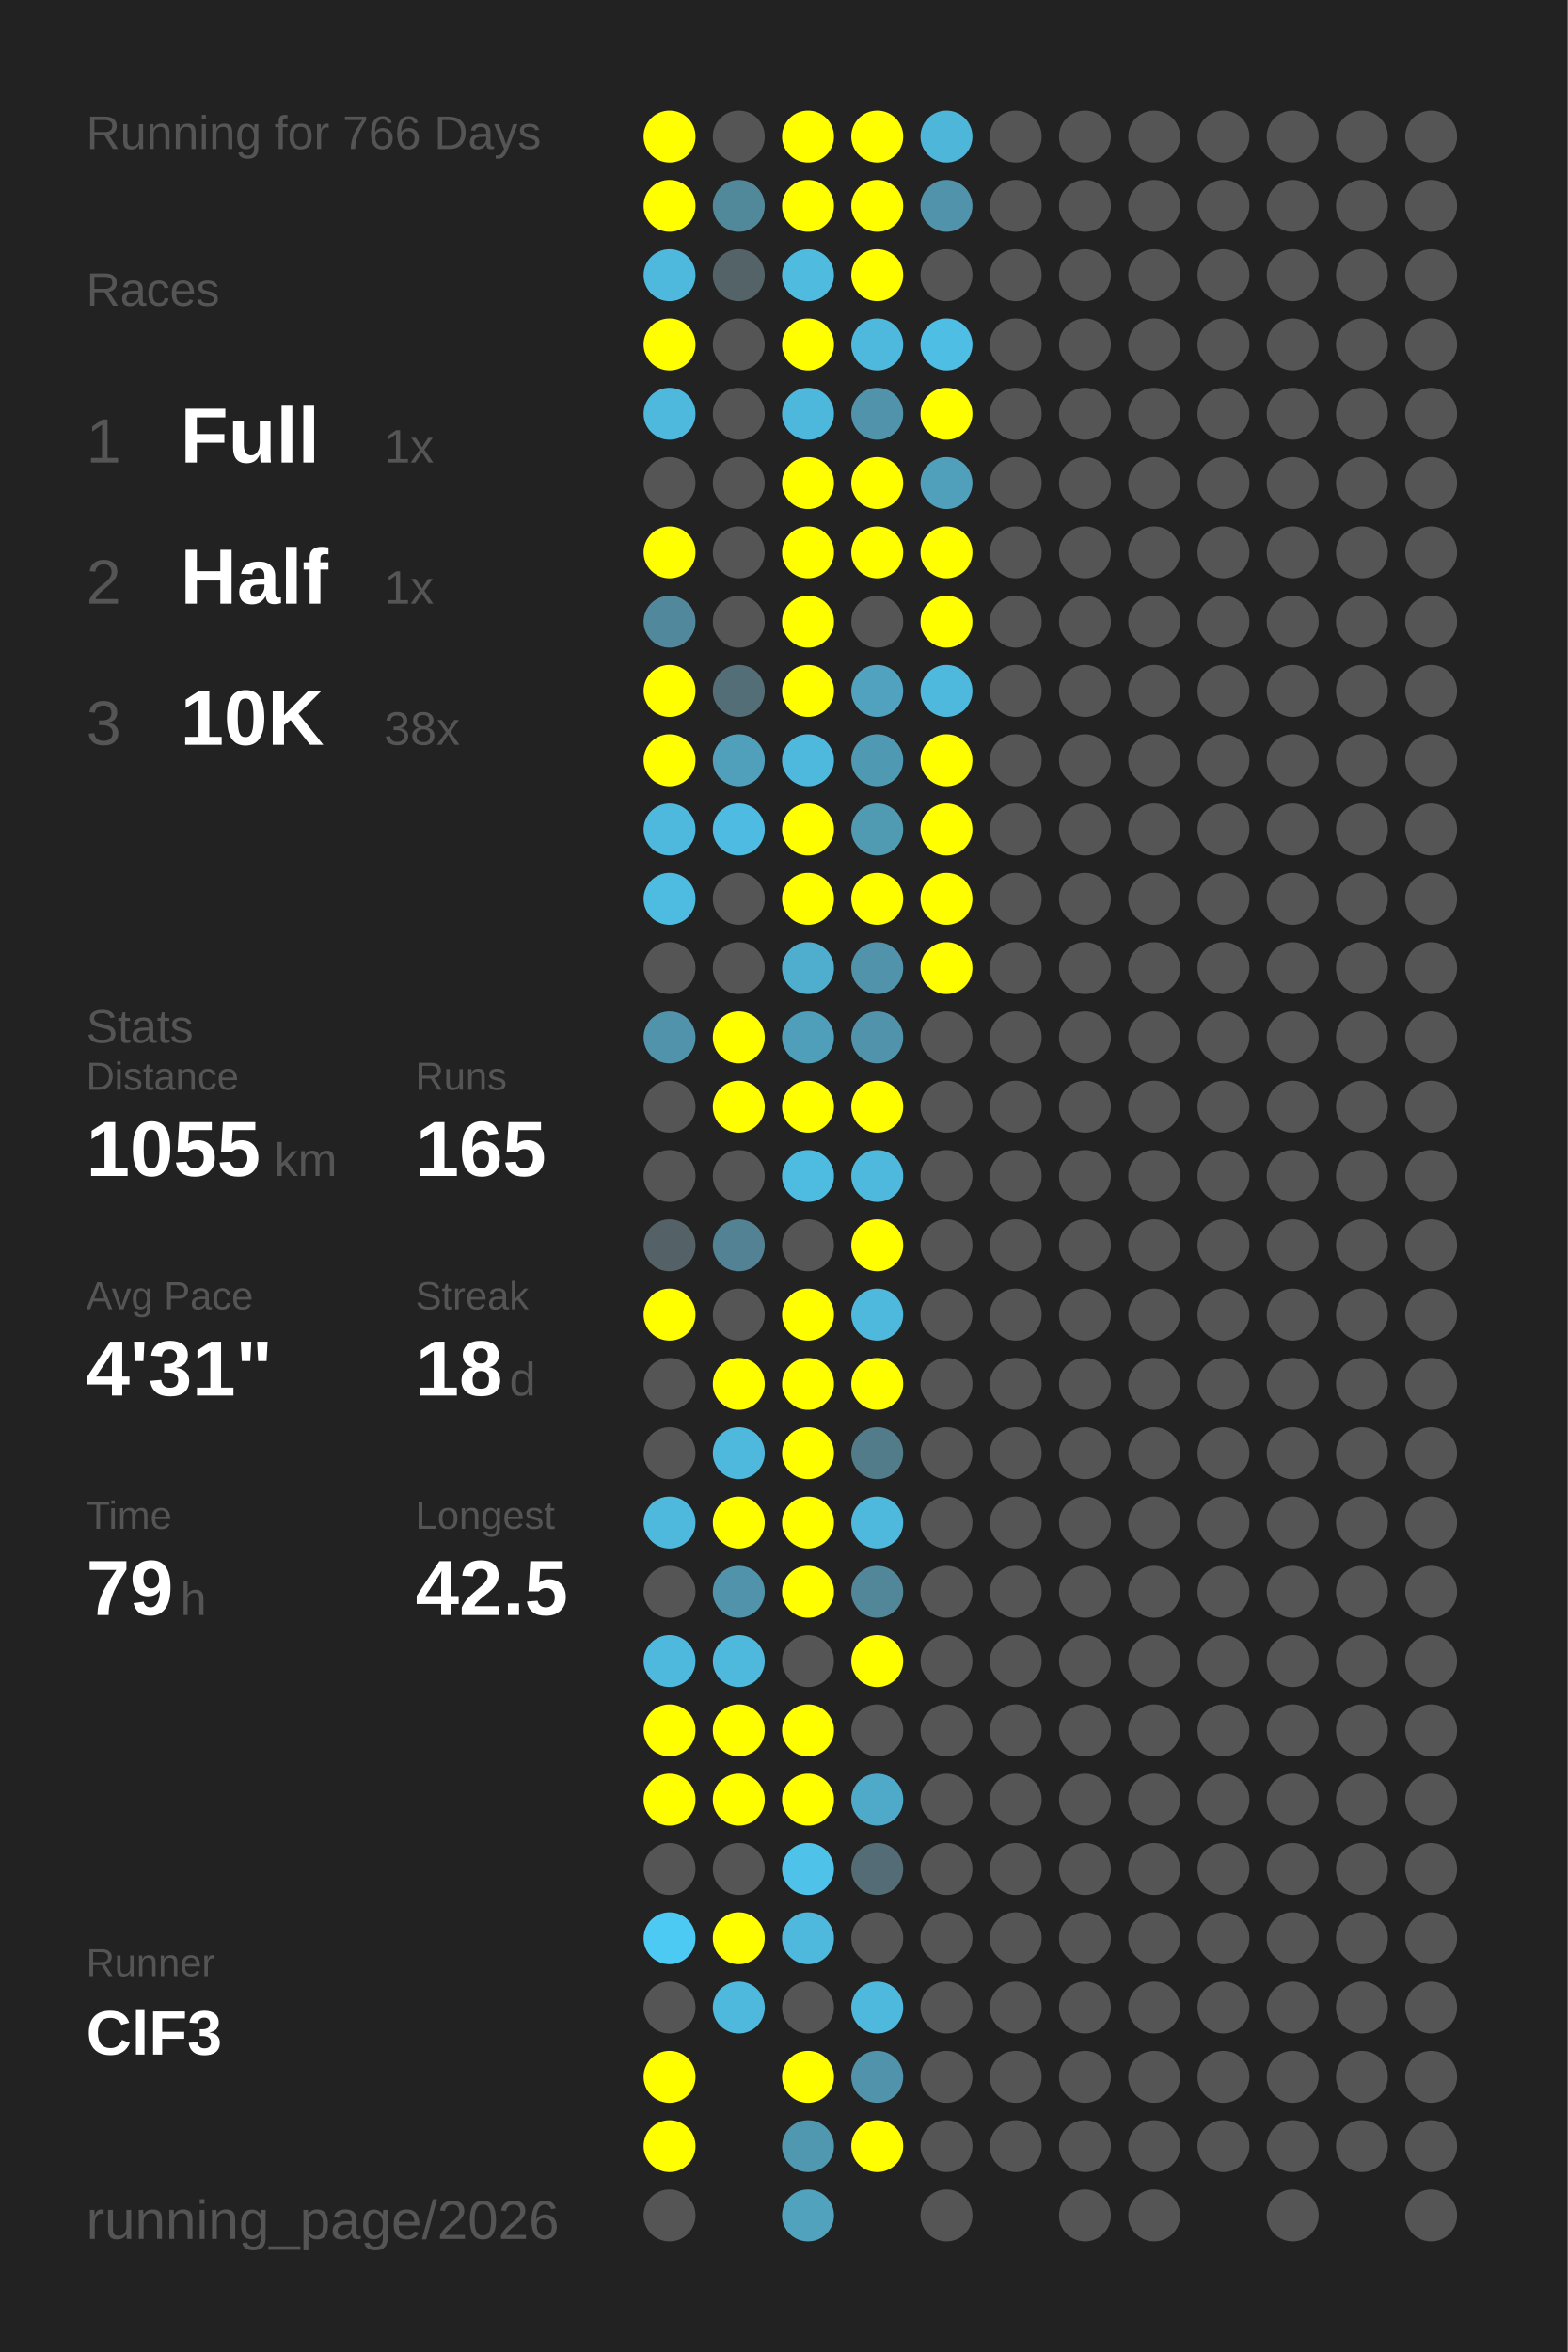
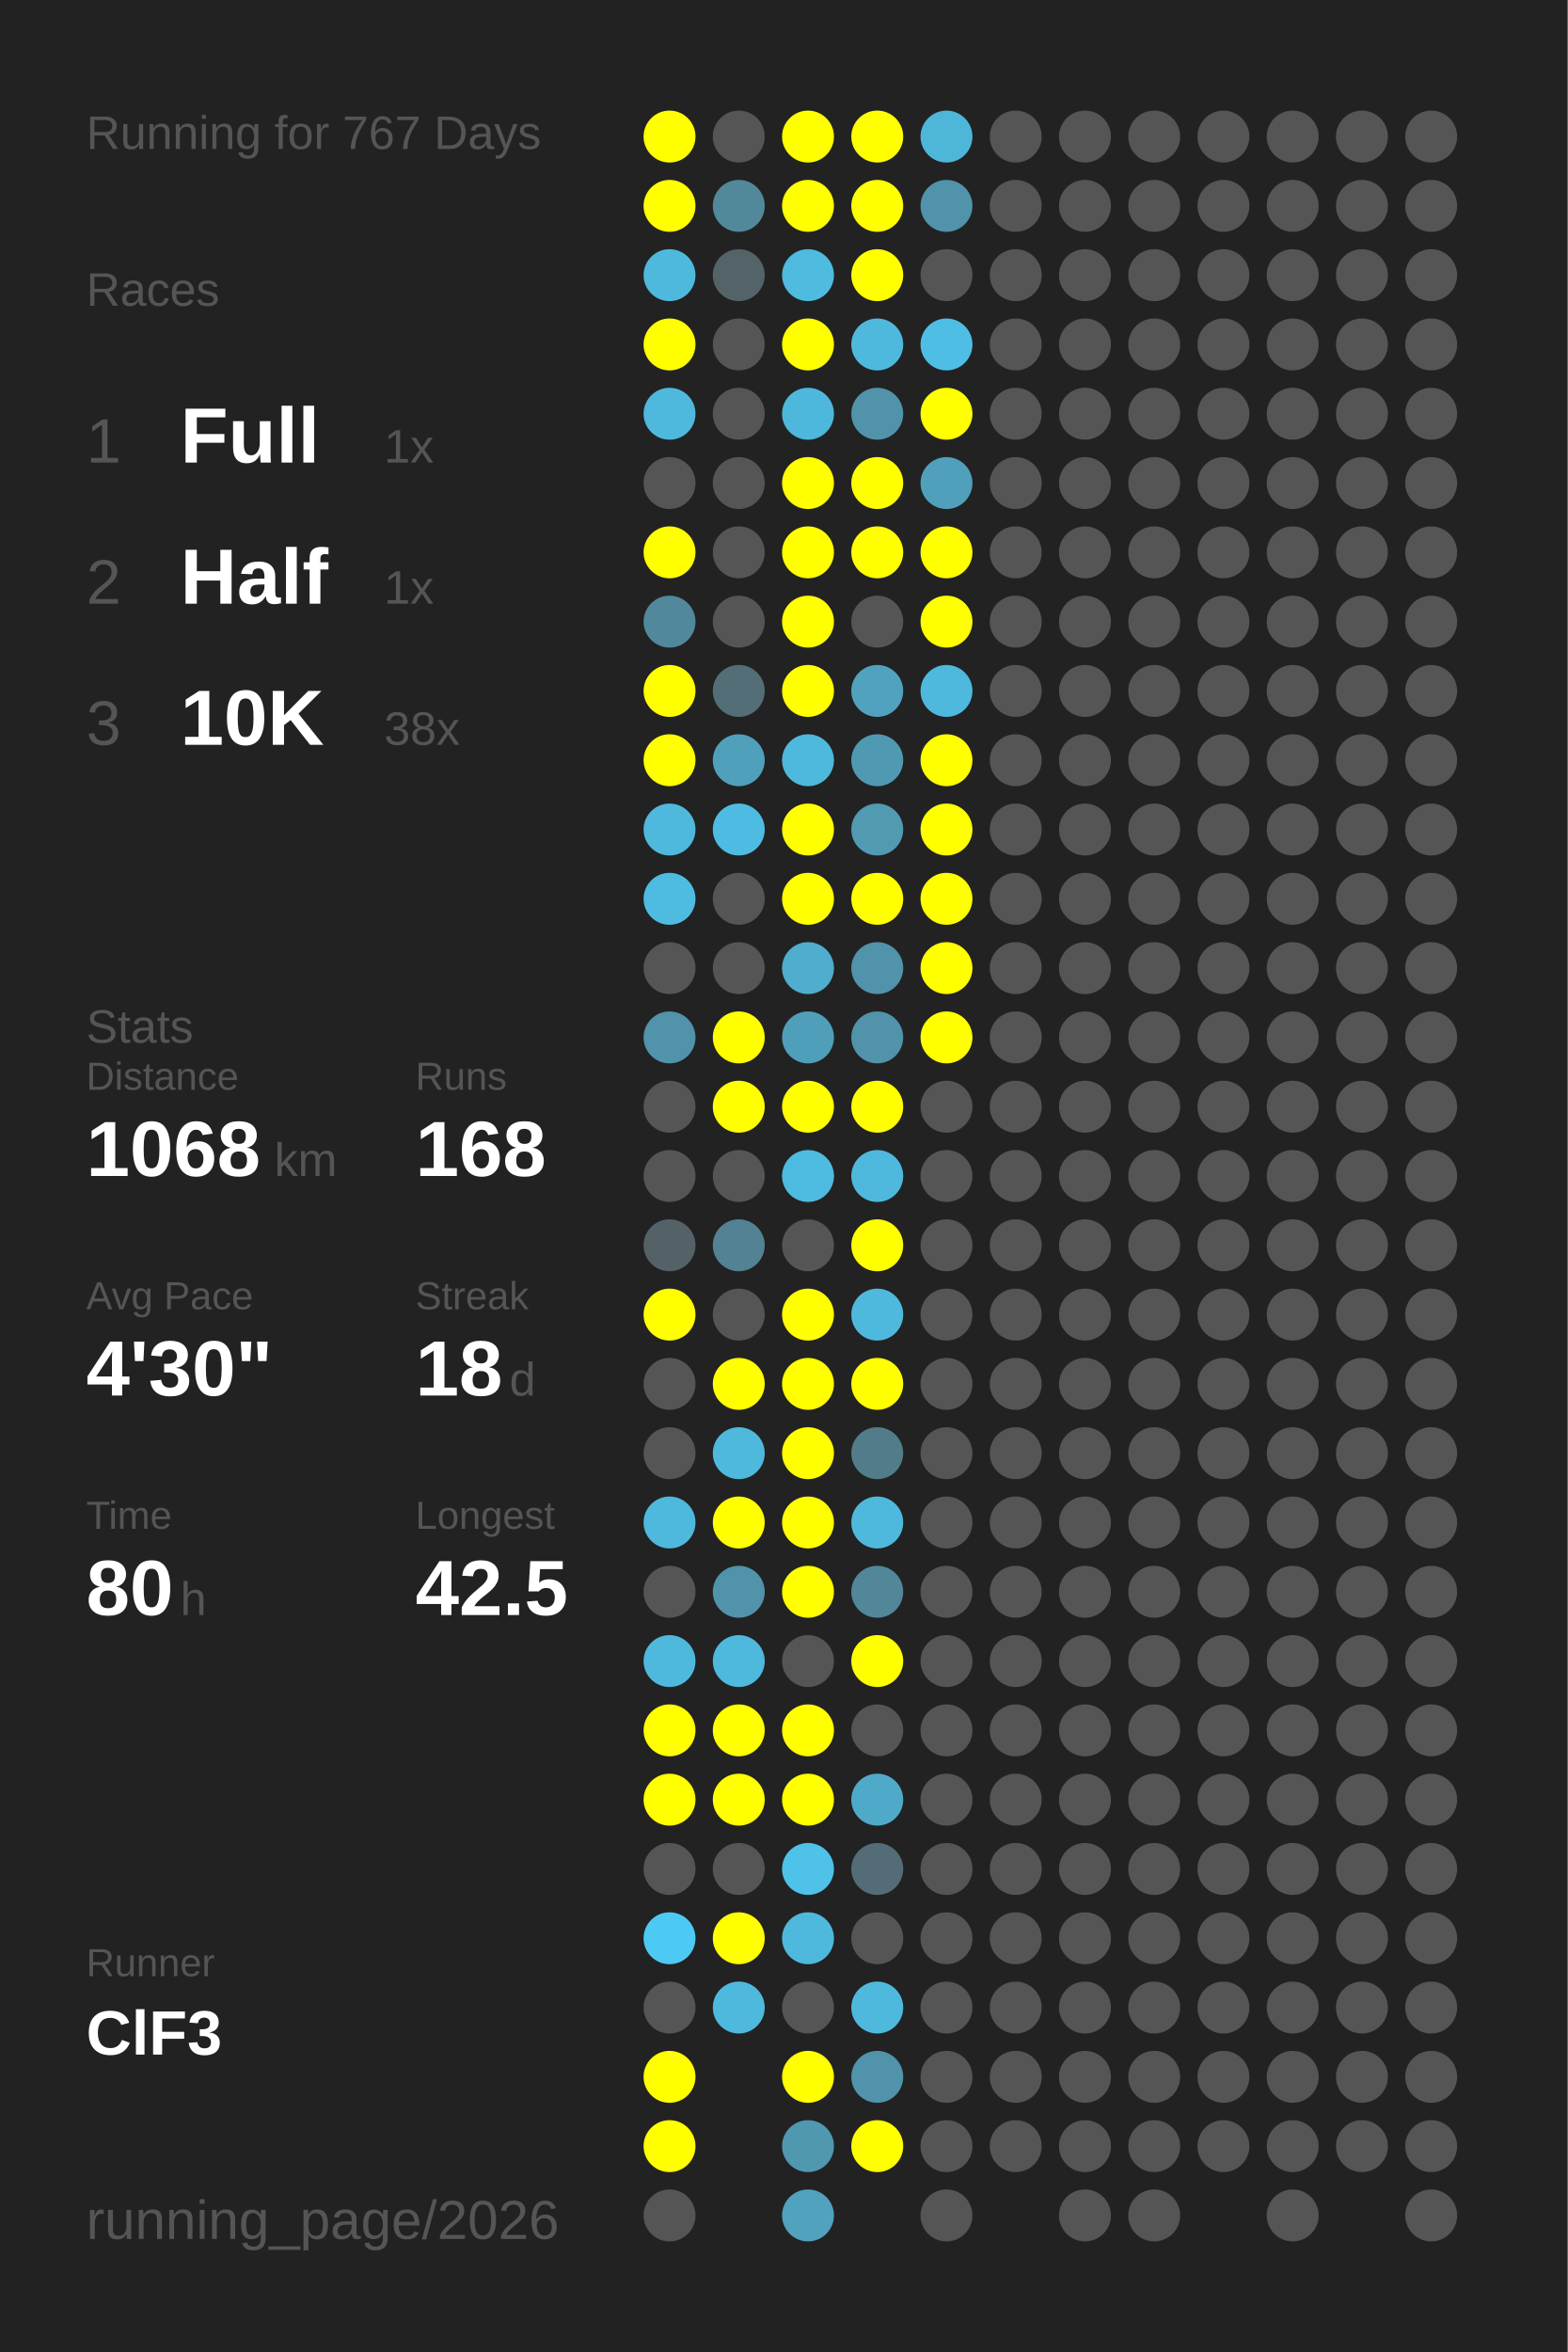
<svg xmlns="http://www.w3.org/2000/svg" baseProfile="full" height="300mm" version="1.1" viewBox="0,0,200,300" width="200mm">
  <defs />
  <rect fill="#222222" height="300" width="200" x="0" y="0" />
-   <text fill="#555555" style="font-size:6px; font-family:Arial;" x="11" y="19">Running for 766 Days</text>
+   <text fill="#555555" style="font-size:6px; font-family:Arial;" x="11" y="19">Running for 767 Days</text>
  <text fill="#555555" style="font-size:6px; font-family:Arial;" x="11" y="39">Races</text>
  <text fill="#555555" style="font-size:8px; font-family:Arial;" x="11" y="59">1</text>
  <text fill="#FFFFFF" style="font-size:10px; font-family:Arial; font-weight:bold;" x="23" y="59">Full</text>
  <text fill="#555555" style="font-size:6px; font-family:Arial;" x="49" y="59">1x</text>
  <text fill="#555555" style="font-size:8px; font-family:Arial;" x="11" y="77">2</text>
  <text fill="#FFFFFF" style="font-size:10px; font-family:Arial; font-weight:bold;" x="23" y="77">Half</text>
  <text fill="#555555" style="font-size:6px; font-family:Arial;" x="49" y="77">1x</text>
  <text fill="#555555" style="font-size:8px; font-family:Arial;" x="11" y="95">3</text>
  <text fill="#FFFFFF" style="font-size:10px; font-family:Arial; font-weight:bold;" x="23" y="95">10K</text>
  <text fill="#555555" style="font-size:6px; font-family:Arial;" x="49" y="95">38x</text>
  <text fill="#555555" style="font-size:6px; font-family:Arial;" x="11" y="133">Stats</text>
  <text fill="#555555" style="font-size:5px; font-family:Arial;" x="11" y="139">Distance</text>
-   <text fill="#FFFFFF" style="font-size:10px; font-family:Arial; font-weight:bold;" x="11" y="150">1055</text>
+   <text fill="#FFFFFF" style="font-size:10px; font-family:Arial; font-weight:bold;" x="11" y="150">1068</text>
  <text fill="#555555" style="font-size:6px; font-family:Arial;" x="35" y="150">km</text>
  <text fill="#555555" style="font-size:5px; font-family:Arial;" x="53" y="139">Runs</text>
-   <text fill="#FFFFFF" style="font-size:10px; font-family:Arial; font-weight:bold;" x="53" y="150">165</text>
+   <text fill="#FFFFFF" style="font-size:10px; font-family:Arial; font-weight:bold;" x="53" y="150">168</text>
  <text fill="#555555" style="font-size:5px; font-family:Arial;" x="11" y="167">Avg Pace</text>
-   <text fill="#FFFFFF" style="font-size:10px; font-family:Arial; font-weight:bold;" x="11" y="178">4'31"</text>
+   <text fill="#FFFFFF" style="font-size:10px; font-family:Arial; font-weight:bold;" x="11" y="178">4'30"</text>
  <text fill="#555555" style="font-size:5px; font-family:Arial;" x="53" y="167">Streak</text>
  <text fill="#FFFFFF" style="font-size:10px; font-family:Arial; font-weight:bold;" x="53" y="178">18</text>
  <text fill="#555555" style="font-size:6px; font-family:Arial;" x="65" y="178">d</text>
  <text fill="#555555" style="font-size:5px; font-family:Arial;" x="11" y="195">Time</text>
-   <text fill="#FFFFFF" style="font-size:10px; font-family:Arial; font-weight:bold;" x="11" y="206">79</text>
+   <text fill="#FFFFFF" style="font-size:10px; font-family:Arial; font-weight:bold;" x="11" y="206">80</text>
  <text fill="#555555" style="font-size:6px; font-family:Arial;" x="23" y="206">h</text>
  <text fill="#555555" style="font-size:5px; font-family:Arial;" x="53" y="195">Longest</text>
  <text fill="#FFFFFF" style="font-size:10px; font-family:Arial; font-weight:bold;" x="53" y="206">42.5</text>
  <text fill="#555555" style="font-size:5px; font-family:Arial;" x="11" y="252.065">Runner</text>
  <text fill="#FFFFFF" style="font-size:8px; font-family:Arial; font-weight:bold;" x="11" y="262.065">ClF3</text>
  <text fill="#555555" style="font-size:7px; font-family:Arial;" x="11" y="285.581">running_page/2026</text>
  <circle cx="85.417" cy="17.419" fill="#FFFF00" r="3.312" />
  <circle cx="85.417" cy="26.258" fill="#FFFF00" r="3.312" />
  <circle cx="85.417" cy="35.097" fill="#4eb9dd" r="3.312" />
  <circle cx="85.417" cy="43.935" fill="#FFFF00" r="3.312" />
  <circle cx="85.417" cy="52.774" fill="#4eb9dd" r="3.312" />
  <circle cx="85.417" cy="61.613" fill="#555555" r="3.312" />
  <circle cx="85.417" cy="70.452" fill="#FFFF00" r="3.312" />
  <circle cx="85.417" cy="79.29" fill="#51889b" r="3.312" />
  <circle cx="85.417" cy="88.129" fill="#FFFF00" r="3.312" />
  <circle cx="85.417" cy="96.968" fill="#FFFF00" r="3.312" />
  <circle cx="85.417" cy="105.806" fill="#4eb9dd" r="3.312" />
  <circle cx="85.417" cy="114.645" fill="#4ebce1" r="3.312" />
  <circle cx="85.417" cy="123.484" fill="#555555" r="3.312" />
  <circle cx="85.417" cy="132.323" fill="#5093aa" r="3.312" />
  <circle cx="85.417" cy="141.161" fill="#555555" r="3.312" />
  <circle cx="85.417" cy="150" fill="#555555" r="3.312" />
  <circle cx="85.417" cy="158.839" fill="#546267" r="3.312" />
  <circle cx="85.417" cy="167.677" fill="#FFFF00" r="3.312" />
  <circle cx="85.417" cy="176.516" fill="#555555" r="3.312" />
  <circle cx="85.417" cy="185.355" fill="#555555" r="3.312" />
  <circle cx="85.417" cy="194.194" fill="#4eb9dd" r="3.312" />
  <circle cx="85.417" cy="203.032" fill="#555555" r="3.312" />
  <circle cx="85.417" cy="211.871" fill="#4eb9dd" r="3.312" />
  <circle cx="85.417" cy="220.71" fill="#FFFF00" r="3.312" />
  <circle cx="85.417" cy="229.548" fill="#FFFF00" r="3.312" />
  <circle cx="85.417" cy="238.387" fill="#555555" r="3.312" />
  <circle cx="85.417" cy="247.226" fill="#4dcaf4" r="3.312" />
  <circle cx="85.417" cy="256.065" fill="#555555" r="3.312" />
  <circle cx="85.417" cy="264.903" fill="#FFFF00" r="3.312" />
  <circle cx="85.417" cy="273.742" fill="#FFFF00" r="3.312" />
  <circle cx="85.417" cy="282.581" fill="#555555" r="3.312" />
  <circle cx="94.25" cy="17.419" fill="#555555" r="3.312" />
  <circle cx="94.25" cy="26.258" fill="#51899b" r="3.312" />
  <circle cx="94.25" cy="35.097" fill="#546368" r="3.312" />
  <circle cx="94.25" cy="43.935" fill="#555555" r="3.312" />
  <circle cx="94.25" cy="52.774" fill="#555555" r="3.312" />
  <circle cx="94.25" cy="61.613" fill="#555555" r="3.312" />
  <circle cx="94.25" cy="70.452" fill="#555555" r="3.312" />
  <circle cx="94.25" cy="79.29" fill="#555555" r="3.312" />
  <circle cx="94.25" cy="88.129" fill="#536e77" r="3.312" />
  <circle cx="94.25" cy="96.968" fill="#50a0bc" r="3.312" />
  <circle cx="94.25" cy="105.806" fill="#4ebce2" r="3.312" />
  <circle cx="94.25" cy="114.645" fill="#555555" r="3.312" />
  <circle cx="94.25" cy="123.484" fill="#555555" r="3.312" />
  <circle cx="94.25" cy="132.323" fill="#FFFF00" r="3.312" />
  <circle cx="94.25" cy="141.161" fill="#FFFF00" r="3.312" />
  <circle cx="94.25" cy="150" fill="#555555" r="3.312" />
  <circle cx="94.25" cy="158.839" fill="#528293" r="3.312" />
  <circle cx="94.25" cy="167.677" fill="#555555" r="3.312" />
  <circle cx="94.25" cy="176.516" fill="#FFFF00" r="3.312" />
  <circle cx="94.25" cy="185.355" fill="#4eb9dd" r="3.312" />
  <circle cx="94.25" cy="194.194" fill="#FFFF00" r="3.312" />
  <circle cx="94.25" cy="203.032" fill="#5093aa" r="3.312" />
  <circle cx="94.25" cy="211.871" fill="#4eb9dd" r="3.312" />
  <circle cx="94.25" cy="220.71" fill="#FFFF00" r="3.312" />
  <circle cx="94.25" cy="229.548" fill="#FFFF00" r="3.312" />
  <circle cx="94.25" cy="238.387" fill="#555555" r="3.312" />
  <circle cx="94.25" cy="247.226" fill="#FFFF00" r="3.312" />
  <circle cx="94.25" cy="256.065" fill="#4eb9dd" r="3.312" />
  <circle cx="103.083" cy="17.419" fill="#FFFF00" r="3.312" />
  <circle cx="103.083" cy="26.258" fill="#FFFF00" r="3.312" />
  <circle cx="103.083" cy="35.097" fill="#4ebbdf" r="3.312" />
  <circle cx="103.083" cy="43.935" fill="#FFFF00" r="3.312" />
  <circle cx="103.083" cy="52.774" fill="#4eb8dc" r="3.312" />
  <circle cx="103.083" cy="61.613" fill="#FFFF00" r="3.312" />
  <circle cx="103.083" cy="70.452" fill="#FFFF00" r="3.312" />
  <circle cx="103.083" cy="79.29" fill="#FFFF00" r="3.312" />
  <circle cx="103.083" cy="88.129" fill="#FFFF00" r="3.312" />
  <circle cx="103.083" cy="96.968" fill="#4eb9dd" r="3.312" />
  <circle cx="103.083" cy="105.806" fill="#FFFF00" r="3.312" />
  <circle cx="103.083" cy="114.645" fill="#FFFF00" r="3.312" />
  <circle cx="103.083" cy="123.484" fill="#4faece" r="3.312" />
  <circle cx="103.083" cy="132.323" fill="#509fba" r="3.312" />
  <circle cx="103.083" cy="141.161" fill="#FFFF00" r="3.312" />
  <circle cx="103.083" cy="150" fill="#4ebce1" r="3.312" />
  <circle cx="103.083" cy="158.839" fill="#555555" r="3.312" />
  <circle cx="103.083" cy="167.677" fill="#FFFF00" r="3.312" />
  <circle cx="103.083" cy="176.516" fill="#FFFF00" r="3.312" />
  <circle cx="103.083" cy="185.355" fill="#FFFF00" r="3.312" />
  <circle cx="103.083" cy="194.194" fill="#FFFF00" r="3.312" />
  <circle cx="103.083" cy="203.032" fill="#FFFF00" r="3.312" />
  <circle cx="103.083" cy="211.871" fill="#555555" r="3.312" />
  <circle cx="103.083" cy="220.71" fill="#FFFF00" r="3.312" />
  <circle cx="103.083" cy="229.548" fill="#FFFF00" r="3.312" />
  <circle cx="103.083" cy="238.387" fill="#4ec2e9" r="3.312" />
  <circle cx="103.083" cy="247.226" fill="#4eb9dd" r="3.312" />
  <circle cx="103.083" cy="256.065" fill="#555555" r="3.312" />
  <circle cx="103.083" cy="264.903" fill="#FFFF00" r="3.312" />
  <circle cx="103.083" cy="273.742" fill="#5097b0" r="3.312" />
  <circle cx="103.083" cy="282.581" fill="#50a2bd" r="3.312" />
  <circle cx="111.917" cy="17.419" fill="#FFFF00" r="3.312" />
  <circle cx="111.917" cy="26.258" fill="#FFFF00" r="3.312" />
  <circle cx="111.917" cy="35.097" fill="#FFFF00" r="3.312" />
  <circle cx="111.917" cy="43.935" fill="#4eb9dd" r="3.312" />
  <circle cx="111.917" cy="52.774" fill="#5093aa" r="3.312" />
  <circle cx="111.917" cy="61.613" fill="#FFFF00" r="3.312" />
  <circle cx="111.917" cy="70.452" fill="#FFFF00" r="3.312" />
  <circle cx="111.917" cy="79.29" fill="#555555" r="3.312" />
  <circle cx="111.917" cy="88.129" fill="#50a2be" r="3.312" />
  <circle cx="111.917" cy="96.968" fill="#5099b2" r="3.312" />
  <circle cx="111.917" cy="105.806" fill="#509ab2" r="3.312" />
  <circle cx="111.917" cy="114.645" fill="#FFFF00" r="3.312" />
  <circle cx="111.917" cy="123.484" fill="#5093aa" r="3.312" />
  <circle cx="111.917" cy="132.323" fill="#5093aa" r="3.312" />
  <circle cx="111.917" cy="141.161" fill="#FFFF00" r="3.312" />
  <circle cx="111.917" cy="150" fill="#4eb9dd" r="3.312" />
  <circle cx="111.917" cy="158.839" fill="#FFFF00" r="3.312" />
  <circle cx="111.917" cy="167.677" fill="#4eb9dd" r="3.312" />
  <circle cx="111.917" cy="176.516" fill="#FFFF00" r="3.312" />
  <circle cx="111.917" cy="185.355" fill="#527c8a" r="3.312" />
  <circle cx="111.917" cy="194.194" fill="#4eb9dd" r="3.312" />
  <circle cx="111.917" cy="203.032" fill="#518799" r="3.312" />
  <circle cx="111.917" cy="211.871" fill="#FFFF00" r="3.312" />
  <circle cx="111.917" cy="220.71" fill="#555555" r="3.312" />
  <circle cx="111.917" cy="229.548" fill="#4faac9" r="3.312" />
  <circle cx="111.917" cy="238.387" fill="#536c75" r="3.312" />
  <circle cx="111.917" cy="247.226" fill="#555555" r="3.312" />
  <circle cx="111.917" cy="256.065" fill="#4eb9dd" r="3.312" />
  <circle cx="111.917" cy="264.903" fill="#5093aa" r="3.312" />
  <circle cx="111.917" cy="273.742" fill="#FFFF00" r="3.312" />
  <circle cx="120.75" cy="17.419" fill="#4eb6d9" r="3.312" />
  <circle cx="120.75" cy="26.258" fill="#5093aa" r="3.312" />
  <circle cx="120.75" cy="35.097" fill="#555555" r="3.312" />
  <circle cx="120.75" cy="43.935" fill="#4ebee4" r="3.312" />
  <circle cx="120.75" cy="52.774" fill="#FFFF00" r="3.312" />
  <circle cx="120.75" cy="61.613" fill="#50a0bb" r="3.312" />
  <circle cx="120.75" cy="70.452" fill="#FFFF00" r="3.312" />
  <circle cx="120.75" cy="79.29" fill="#FFFF00" r="3.312" />
  <circle cx="120.75" cy="88.129" fill="#4eb9dd" r="3.312" />
  <circle cx="120.75" cy="96.968" fill="#FFFF00" r="3.312" />
  <circle cx="120.75" cy="105.806" fill="#FFFF00" r="3.312" />
  <circle cx="120.75" cy="114.645" fill="#FFFF00" r="3.312" />
  <circle cx="120.75" cy="123.484" fill="#FFFF00" r="3.312" />
-   <circle cx="120.75" cy="132.323" fill="#555555" r="3.312" />
+   <circle cx="120.75" cy="132.323" fill="#FFFF00" r="3.312" />
  <circle cx="120.75" cy="141.161" fill="#555555" r="3.312" />
  <circle cx="120.75" cy="150" fill="#555555" r="3.312" />
  <circle cx="120.75" cy="158.839" fill="#555555" r="3.312" />
  <circle cx="120.75" cy="167.677" fill="#555555" r="3.312" />
  <circle cx="120.75" cy="176.516" fill="#555555" r="3.312" />
  <circle cx="120.75" cy="185.355" fill="#555555" r="3.312" />
  <circle cx="120.75" cy="194.194" fill="#555555" r="3.312" />
  <circle cx="120.75" cy="203.032" fill="#555555" r="3.312" />
  <circle cx="120.75" cy="211.871" fill="#555555" r="3.312" />
  <circle cx="120.75" cy="220.71" fill="#555555" r="3.312" />
  <circle cx="120.75" cy="229.548" fill="#555555" r="3.312" />
  <circle cx="120.75" cy="238.387" fill="#555555" r="3.312" />
  <circle cx="120.75" cy="247.226" fill="#555555" r="3.312" />
  <circle cx="120.75" cy="256.065" fill="#555555" r="3.312" />
  <circle cx="120.75" cy="264.903" fill="#555555" r="3.312" />
  <circle cx="120.75" cy="273.742" fill="#555555" r="3.312" />
  <circle cx="120.75" cy="282.581" fill="#555555" r="3.312" />
  <circle cx="129.583" cy="17.419" fill="#555555" r="3.312" />
  <circle cx="129.583" cy="26.258" fill="#555555" r="3.312" />
  <circle cx="129.583" cy="35.097" fill="#555555" r="3.312" />
  <circle cx="129.583" cy="43.935" fill="#555555" r="3.312" />
  <circle cx="129.583" cy="52.774" fill="#555555" r="3.312" />
  <circle cx="129.583" cy="61.613" fill="#555555" r="3.312" />
  <circle cx="129.583" cy="70.452" fill="#555555" r="3.312" />
  <circle cx="129.583" cy="79.29" fill="#555555" r="3.312" />
  <circle cx="129.583" cy="88.129" fill="#555555" r="3.312" />
  <circle cx="129.583" cy="96.968" fill="#555555" r="3.312" />
  <circle cx="129.583" cy="105.806" fill="#555555" r="3.312" />
  <circle cx="129.583" cy="114.645" fill="#555555" r="3.312" />
  <circle cx="129.583" cy="123.484" fill="#555555" r="3.312" />
  <circle cx="129.583" cy="132.323" fill="#555555" r="3.312" />
  <circle cx="129.583" cy="141.161" fill="#555555" r="3.312" />
  <circle cx="129.583" cy="150" fill="#555555" r="3.312" />
  <circle cx="129.583" cy="158.839" fill="#555555" r="3.312" />
  <circle cx="129.583" cy="167.677" fill="#555555" r="3.312" />
  <circle cx="129.583" cy="176.516" fill="#555555" r="3.312" />
  <circle cx="129.583" cy="185.355" fill="#555555" r="3.312" />
  <circle cx="129.583" cy="194.194" fill="#555555" r="3.312" />
  <circle cx="129.583" cy="203.032" fill="#555555" r="3.312" />
  <circle cx="129.583" cy="211.871" fill="#555555" r="3.312" />
  <circle cx="129.583" cy="220.71" fill="#555555" r="3.312" />
  <circle cx="129.583" cy="229.548" fill="#555555" r="3.312" />
  <circle cx="129.583" cy="238.387" fill="#555555" r="3.312" />
  <circle cx="129.583" cy="247.226" fill="#555555" r="3.312" />
  <circle cx="129.583" cy="256.065" fill="#555555" r="3.312" />
  <circle cx="129.583" cy="264.903" fill="#555555" r="3.312" />
  <circle cx="129.583" cy="273.742" fill="#555555" r="3.312" />
  <circle cx="138.417" cy="17.419" fill="#555555" r="3.312" />
  <circle cx="138.417" cy="26.258" fill="#555555" r="3.312" />
  <circle cx="138.417" cy="35.097" fill="#555555" r="3.312" />
  <circle cx="138.417" cy="43.935" fill="#555555" r="3.312" />
  <circle cx="138.417" cy="52.774" fill="#555555" r="3.312" />
  <circle cx="138.417" cy="61.613" fill="#555555" r="3.312" />
  <circle cx="138.417" cy="70.452" fill="#555555" r="3.312" />
  <circle cx="138.417" cy="79.29" fill="#555555" r="3.312" />
  <circle cx="138.417" cy="88.129" fill="#555555" r="3.312" />
  <circle cx="138.417" cy="96.968" fill="#555555" r="3.312" />
  <circle cx="138.417" cy="105.806" fill="#555555" r="3.312" />
  <circle cx="138.417" cy="114.645" fill="#555555" r="3.312" />
  <circle cx="138.417" cy="123.484" fill="#555555" r="3.312" />
  <circle cx="138.417" cy="132.323" fill="#555555" r="3.312" />
  <circle cx="138.417" cy="141.161" fill="#555555" r="3.312" />
  <circle cx="138.417" cy="150" fill="#555555" r="3.312" />
  <circle cx="138.417" cy="158.839" fill="#555555" r="3.312" />
  <circle cx="138.417" cy="167.677" fill="#555555" r="3.312" />
  <circle cx="138.417" cy="176.516" fill="#555555" r="3.312" />
  <circle cx="138.417" cy="185.355" fill="#555555" r="3.312" />
  <circle cx="138.417" cy="194.194" fill="#555555" r="3.312" />
  <circle cx="138.417" cy="203.032" fill="#555555" r="3.312" />
  <circle cx="138.417" cy="211.871" fill="#555555" r="3.312" />
  <circle cx="138.417" cy="220.71" fill="#555555" r="3.312" />
  <circle cx="138.417" cy="229.548" fill="#555555" r="3.312" />
  <circle cx="138.417" cy="238.387" fill="#555555" r="3.312" />
  <circle cx="138.417" cy="247.226" fill="#555555" r="3.312" />
  <circle cx="138.417" cy="256.065" fill="#555555" r="3.312" />
  <circle cx="138.417" cy="264.903" fill="#555555" r="3.312" />
  <circle cx="138.417" cy="273.742" fill="#555555" r="3.312" />
  <circle cx="138.417" cy="282.581" fill="#555555" r="3.312" />
  <circle cx="147.25" cy="17.419" fill="#555555" r="3.312" />
  <circle cx="147.25" cy="26.258" fill="#555555" r="3.312" />
  <circle cx="147.25" cy="35.097" fill="#555555" r="3.312" />
  <circle cx="147.25" cy="43.935" fill="#555555" r="3.312" />
  <circle cx="147.25" cy="52.774" fill="#555555" r="3.312" />
  <circle cx="147.25" cy="61.613" fill="#555555" r="3.312" />
  <circle cx="147.25" cy="70.452" fill="#555555" r="3.312" />
  <circle cx="147.25" cy="79.29" fill="#555555" r="3.312" />
  <circle cx="147.25" cy="88.129" fill="#555555" r="3.312" />
  <circle cx="147.25" cy="96.968" fill="#555555" r="3.312" />
  <circle cx="147.25" cy="105.806" fill="#555555" r="3.312" />
  <circle cx="147.25" cy="114.645" fill="#555555" r="3.312" />
  <circle cx="147.25" cy="123.484" fill="#555555" r="3.312" />
  <circle cx="147.25" cy="132.323" fill="#555555" r="3.312" />
  <circle cx="147.25" cy="141.161" fill="#555555" r="3.312" />
  <circle cx="147.25" cy="150" fill="#555555" r="3.312" />
  <circle cx="147.25" cy="158.839" fill="#555555" r="3.312" />
  <circle cx="147.25" cy="167.677" fill="#555555" r="3.312" />
  <circle cx="147.25" cy="176.516" fill="#555555" r="3.312" />
  <circle cx="147.25" cy="185.355" fill="#555555" r="3.312" />
  <circle cx="147.25" cy="194.194" fill="#555555" r="3.312" />
  <circle cx="147.25" cy="203.032" fill="#555555" r="3.312" />
  <circle cx="147.25" cy="211.871" fill="#555555" r="3.312" />
  <circle cx="147.25" cy="220.71" fill="#555555" r="3.312" />
  <circle cx="147.25" cy="229.548" fill="#555555" r="3.312" />
  <circle cx="147.25" cy="238.387" fill="#555555" r="3.312" />
  <circle cx="147.25" cy="247.226" fill="#555555" r="3.312" />
  <circle cx="147.25" cy="256.065" fill="#555555" r="3.312" />
  <circle cx="147.25" cy="264.903" fill="#555555" r="3.312" />
  <circle cx="147.25" cy="273.742" fill="#555555" r="3.312" />
  <circle cx="147.25" cy="282.581" fill="#555555" r="3.312" />
  <circle cx="156.083" cy="17.419" fill="#555555" r="3.312" />
  <circle cx="156.083" cy="26.258" fill="#555555" r="3.312" />
  <circle cx="156.083" cy="35.097" fill="#555555" r="3.312" />
  <circle cx="156.083" cy="43.935" fill="#555555" r="3.312" />
  <circle cx="156.083" cy="52.774" fill="#555555" r="3.312" />
  <circle cx="156.083" cy="61.613" fill="#555555" r="3.312" />
  <circle cx="156.083" cy="70.452" fill="#555555" r="3.312" />
  <circle cx="156.083" cy="79.29" fill="#555555" r="3.312" />
  <circle cx="156.083" cy="88.129" fill="#555555" r="3.312" />
  <circle cx="156.083" cy="96.968" fill="#555555" r="3.312" />
  <circle cx="156.083" cy="105.806" fill="#555555" r="3.312" />
  <circle cx="156.083" cy="114.645" fill="#555555" r="3.312" />
  <circle cx="156.083" cy="123.484" fill="#555555" r="3.312" />
  <circle cx="156.083" cy="132.323" fill="#555555" r="3.312" />
  <circle cx="156.083" cy="141.161" fill="#555555" r="3.312" />
  <circle cx="156.083" cy="150" fill="#555555" r="3.312" />
  <circle cx="156.083" cy="158.839" fill="#555555" r="3.312" />
  <circle cx="156.083" cy="167.677" fill="#555555" r="3.312" />
  <circle cx="156.083" cy="176.516" fill="#555555" r="3.312" />
  <circle cx="156.083" cy="185.355" fill="#555555" r="3.312" />
  <circle cx="156.083" cy="194.194" fill="#555555" r="3.312" />
  <circle cx="156.083" cy="203.032" fill="#555555" r="3.312" />
  <circle cx="156.083" cy="211.871" fill="#555555" r="3.312" />
  <circle cx="156.083" cy="220.71" fill="#555555" r="3.312" />
  <circle cx="156.083" cy="229.548" fill="#555555" r="3.312" />
  <circle cx="156.083" cy="238.387" fill="#555555" r="3.312" />
  <circle cx="156.083" cy="247.226" fill="#555555" r="3.312" />
  <circle cx="156.083" cy="256.065" fill="#555555" r="3.312" />
  <circle cx="156.083" cy="264.903" fill="#555555" r="3.312" />
  <circle cx="156.083" cy="273.742" fill="#555555" r="3.312" />
  <circle cx="164.917" cy="17.419" fill="#555555" r="3.312" />
  <circle cx="164.917" cy="26.258" fill="#555555" r="3.312" />
  <circle cx="164.917" cy="35.097" fill="#555555" r="3.312" />
  <circle cx="164.917" cy="43.935" fill="#555555" r="3.312" />
  <circle cx="164.917" cy="52.774" fill="#555555" r="3.312" />
  <circle cx="164.917" cy="61.613" fill="#555555" r="3.312" />
  <circle cx="164.917" cy="70.452" fill="#555555" r="3.312" />
  <circle cx="164.917" cy="79.29" fill="#555555" r="3.312" />
  <circle cx="164.917" cy="88.129" fill="#555555" r="3.312" />
  <circle cx="164.917" cy="96.968" fill="#555555" r="3.312" />
  <circle cx="164.917" cy="105.806" fill="#555555" r="3.312" />
  <circle cx="164.917" cy="114.645" fill="#555555" r="3.312" />
  <circle cx="164.917" cy="123.484" fill="#555555" r="3.312" />
  <circle cx="164.917" cy="132.323" fill="#555555" r="3.312" />
  <circle cx="164.917" cy="141.161" fill="#555555" r="3.312" />
  <circle cx="164.917" cy="150" fill="#555555" r="3.312" />
  <circle cx="164.917" cy="158.839" fill="#555555" r="3.312" />
  <circle cx="164.917" cy="167.677" fill="#555555" r="3.312" />
  <circle cx="164.917" cy="176.516" fill="#555555" r="3.312" />
  <circle cx="164.917" cy="185.355" fill="#555555" r="3.312" />
  <circle cx="164.917" cy="194.194" fill="#555555" r="3.312" />
  <circle cx="164.917" cy="203.032" fill="#555555" r="3.312" />
  <circle cx="164.917" cy="211.871" fill="#555555" r="3.312" />
  <circle cx="164.917" cy="220.71" fill="#555555" r="3.312" />
  <circle cx="164.917" cy="229.548" fill="#555555" r="3.312" />
  <circle cx="164.917" cy="238.387" fill="#555555" r="3.312" />
  <circle cx="164.917" cy="247.226" fill="#555555" r="3.312" />
  <circle cx="164.917" cy="256.065" fill="#555555" r="3.312" />
  <circle cx="164.917" cy="264.903" fill="#555555" r="3.312" />
  <circle cx="164.917" cy="273.742" fill="#555555" r="3.312" />
  <circle cx="164.917" cy="282.581" fill="#555555" r="3.312" />
  <circle cx="173.75" cy="17.419" fill="#555555" r="3.312" />
  <circle cx="173.75" cy="26.258" fill="#555555" r="3.312" />
  <circle cx="173.75" cy="35.097" fill="#555555" r="3.312" />
  <circle cx="173.75" cy="43.935" fill="#555555" r="3.312" />
  <circle cx="173.75" cy="52.774" fill="#555555" r="3.312" />
  <circle cx="173.75" cy="61.613" fill="#555555" r="3.312" />
  <circle cx="173.75" cy="70.452" fill="#555555" r="3.312" />
  <circle cx="173.75" cy="79.29" fill="#555555" r="3.312" />
  <circle cx="173.75" cy="88.129" fill="#555555" r="3.312" />
  <circle cx="173.75" cy="96.968" fill="#555555" r="3.312" />
  <circle cx="173.75" cy="105.806" fill="#555555" r="3.312" />
  <circle cx="173.75" cy="114.645" fill="#555555" r="3.312" />
  <circle cx="173.75" cy="123.484" fill="#555555" r="3.312" />
  <circle cx="173.75" cy="132.323" fill="#555555" r="3.312" />
  <circle cx="173.75" cy="141.161" fill="#555555" r="3.312" />
  <circle cx="173.75" cy="150" fill="#555555" r="3.312" />
  <circle cx="173.75" cy="158.839" fill="#555555" r="3.312" />
  <circle cx="173.75" cy="167.677" fill="#555555" r="3.312" />
  <circle cx="173.75" cy="176.516" fill="#555555" r="3.312" />
  <circle cx="173.75" cy="185.355" fill="#555555" r="3.312" />
  <circle cx="173.75" cy="194.194" fill="#555555" r="3.312" />
  <circle cx="173.75" cy="203.032" fill="#555555" r="3.312" />
  <circle cx="173.75" cy="211.871" fill="#555555" r="3.312" />
  <circle cx="173.75" cy="220.71" fill="#555555" r="3.312" />
  <circle cx="173.75" cy="229.548" fill="#555555" r="3.312" />
  <circle cx="173.75" cy="238.387" fill="#555555" r="3.312" />
  <circle cx="173.75" cy="247.226" fill="#555555" r="3.312" />
  <circle cx="173.75" cy="256.065" fill="#555555" r="3.312" />
  <circle cx="173.75" cy="264.903" fill="#555555" r="3.312" />
  <circle cx="173.75" cy="273.742" fill="#555555" r="3.312" />
  <circle cx="182.583" cy="17.419" fill="#555555" r="3.312" />
  <circle cx="182.583" cy="26.258" fill="#555555" r="3.312" />
  <circle cx="182.583" cy="35.097" fill="#555555" r="3.312" />
  <circle cx="182.583" cy="43.935" fill="#555555" r="3.312" />
  <circle cx="182.583" cy="52.774" fill="#555555" r="3.312" />
  <circle cx="182.583" cy="61.613" fill="#555555" r="3.312" />
  <circle cx="182.583" cy="70.452" fill="#555555" r="3.312" />
  <circle cx="182.583" cy="79.29" fill="#555555" r="3.312" />
  <circle cx="182.583" cy="88.129" fill="#555555" r="3.312" />
  <circle cx="182.583" cy="96.968" fill="#555555" r="3.312" />
  <circle cx="182.583" cy="105.806" fill="#555555" r="3.312" />
  <circle cx="182.583" cy="114.645" fill="#555555" r="3.312" />
  <circle cx="182.583" cy="123.484" fill="#555555" r="3.312" />
  <circle cx="182.583" cy="132.323" fill="#555555" r="3.312" />
  <circle cx="182.583" cy="141.161" fill="#555555" r="3.312" />
  <circle cx="182.583" cy="150" fill="#555555" r="3.312" />
  <circle cx="182.583" cy="158.839" fill="#555555" r="3.312" />
  <circle cx="182.583" cy="167.677" fill="#555555" r="3.312" />
  <circle cx="182.583" cy="176.516" fill="#555555" r="3.312" />
  <circle cx="182.583" cy="185.355" fill="#555555" r="3.312" />
  <circle cx="182.583" cy="194.194" fill="#555555" r="3.312" />
  <circle cx="182.583" cy="203.032" fill="#555555" r="3.312" />
  <circle cx="182.583" cy="211.871" fill="#555555" r="3.312" />
  <circle cx="182.583" cy="220.71" fill="#555555" r="3.312" />
  <circle cx="182.583" cy="229.548" fill="#555555" r="3.312" />
  <circle cx="182.583" cy="238.387" fill="#555555" r="3.312" />
  <circle cx="182.583" cy="247.226" fill="#555555" r="3.312" />
  <circle cx="182.583" cy="256.065" fill="#555555" r="3.312" />
  <circle cx="182.583" cy="264.903" fill="#555555" r="3.312" />
  <circle cx="182.583" cy="273.742" fill="#555555" r="3.312" />
  <circle cx="182.583" cy="282.581" fill="#555555" r="3.312" />
</svg>
